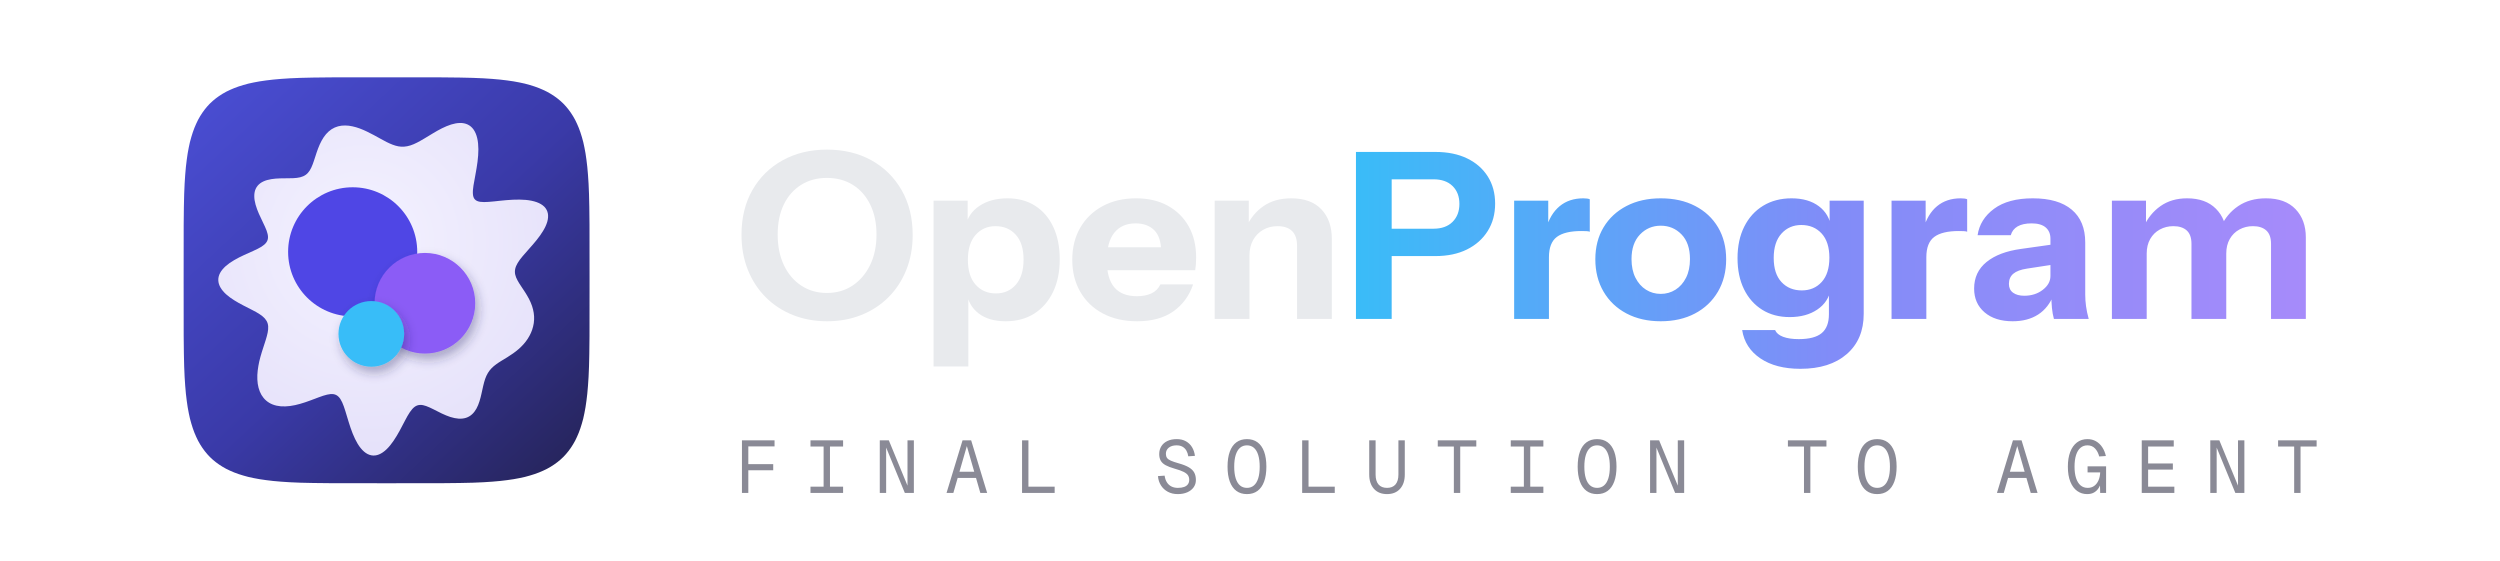
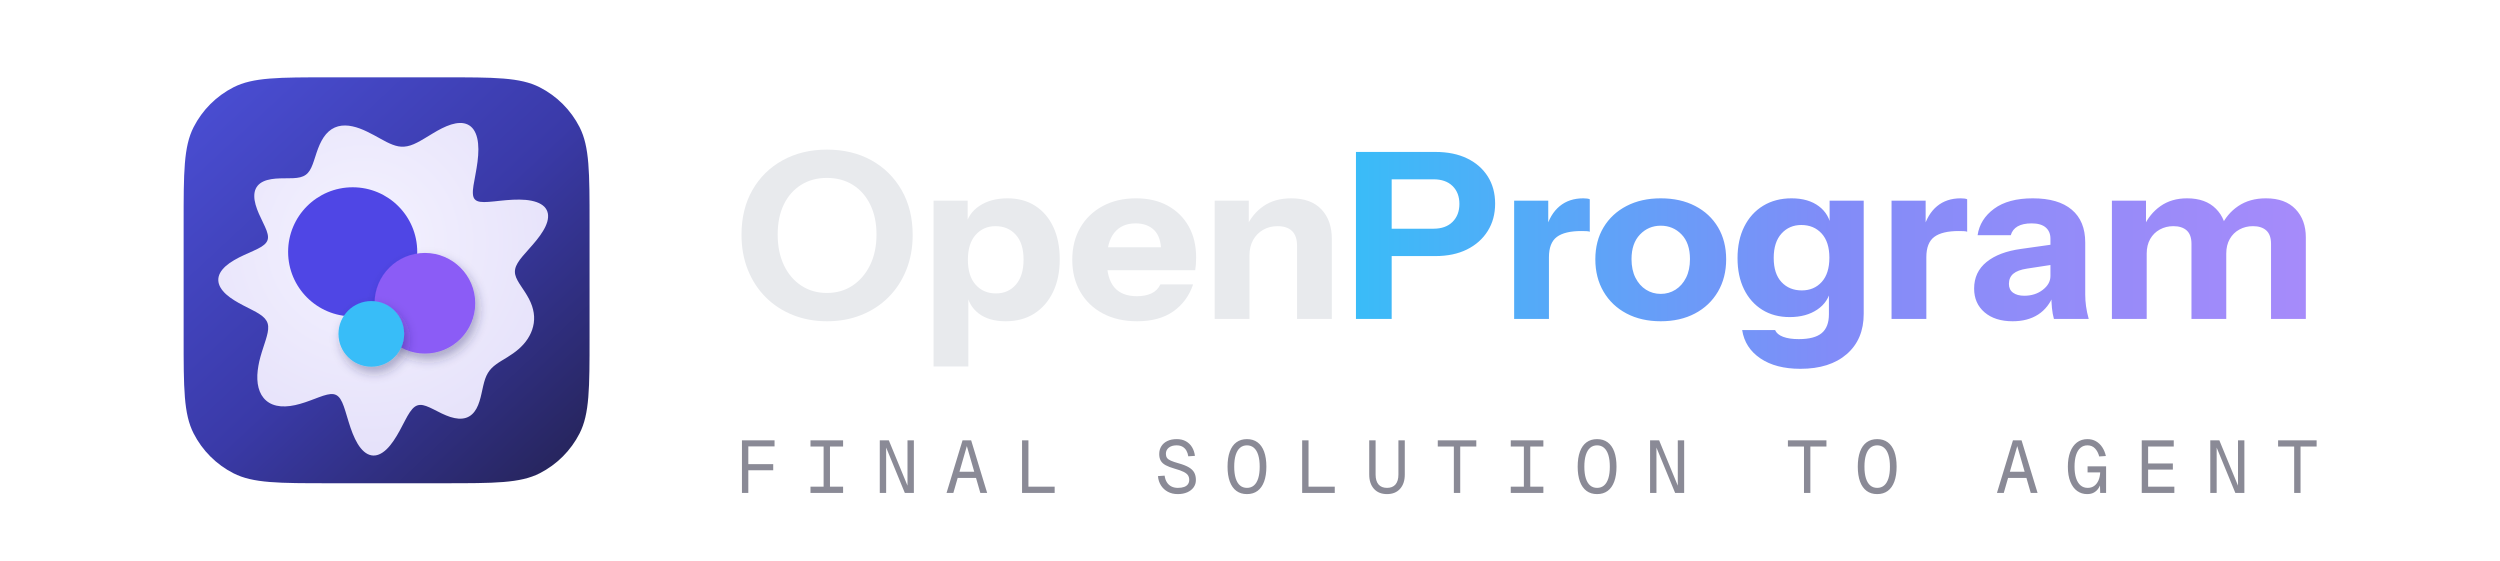
<svg xmlns="http://www.w3.org/2000/svg" width="776" height="174" viewBox="0 33 776 174" role="img" aria-label="OpenProgram">
  <defs>
    <linearGradient id="op-dark-tile" x1="120" y1="90" x2="930" y2="960" gradientUnits="userSpaceOnUse">
      <stop offset="0" stop-color="#4B4FD6" />
      <stop offset="0.5" stop-color="#3A3AA8" />
      <stop offset="1" stop-color="#23214F" />
    </linearGradient>
    <radialGradient id="op-dark-cell" cx="112.7" cy="108.1" r="64.2" gradientUnits="userSpaceOnUse">
      <stop offset="0" stop-color="#F4F2FF" />
      <stop offset="1" stop-color="#E6E2FA" />
    </radialGradient>
    <filter id="op-dark-ds" x="-40%" y="-40%" width="180%" height="180%">
      <feDropShadow dx="0.92" dy="1.83" stdDeviation="1.68" flood-color="#2a2560" flood-opacity="0.35" />
    </filter>
    <linearGradient id="op-dark-wm" x1="417.3" y1="0" x2="719.6" y2="0" gradientUnits="userSpaceOnUse">
      <stop offset="0" stop-color="#38BDF8" />
      <stop offset="0.5" stop-color="#818CF8" />
      <stop offset="1" stop-color="#A78BFA" />
    </linearGradient>
  </defs>
-   <path d="M924.0 512.0 L923.9 624.8 L923.5 660.9 L922.9 687.0 L922.0 708.2 L920.8 726.3 L919.4 742.2 L917.7 756.5 L915.8 769.6 L913.6 781.5 L911.2 792.6 L908.4 802.8 L905.4 812.4 L902.1 821.4 L898.5 829.8 L894.7 837.7 L890.5 845.1 L886.0 852.1 L881.2 858.7 L876.1 864.9 L870.7 870.7 L864.9 876.1 L858.7 881.2 L852.1 886.0 L845.1 890.5 L837.7 894.7 L829.8 898.5 L821.4 902.1 L812.4 905.4 L802.8 908.4 L792.6 911.2 L781.5 913.6 L769.6 915.8 L756.5 917.7 L742.2 919.4 L726.3 920.8 L708.2 922.0 L687.0 922.9 L660.9 923.5 L624.8 923.9 L512.0 924.0 L399.2 923.9 L363.1 923.5 L337.0 922.9 L315.8 922.0 L297.7 920.8 L281.8 919.4 L267.5 917.7 L254.4 915.8 L242.5 913.6 L231.4 911.2 L221.2 908.4 L211.6 905.4 L202.6 902.1 L194.2 898.5 L186.3 894.7 L178.9 890.5 L171.9 886.0 L165.3 881.2 L159.1 876.1 L153.3 870.7 L147.9 864.9 L142.8 858.7 L138.0 852.1 L133.5 845.1 L129.3 837.7 L125.5 829.8 L121.9 821.4 L118.6 812.4 L115.6 802.8 L112.8 792.6 L110.4 781.5 L108.2 769.6 L106.3 756.5 L104.6 742.2 L103.2 726.3 L102.0 708.2 L101.1 687.0 L100.5 660.9 L100.1 624.8 L100.0 512.0 L100.1 399.2 L100.5 363.1 L101.1 337.0 L102.0 315.8 L103.2 297.7 L104.6 281.8 L106.3 267.5 L108.2 254.4 L110.4 242.5 L112.8 231.4 L115.6 221.2 L118.6 211.6 L121.9 202.6 L125.5 194.2 L129.3 186.3 L133.5 178.9 L138.0 171.9 L142.8 165.3 L147.9 159.1 L153.3 153.3 L159.1 147.9 L165.3 142.8 L171.9 138.0 L178.9 133.5 L186.3 129.3 L194.2 125.5 L202.6 121.9 L211.6 118.6 L221.2 115.6 L231.4 112.8 L242.5 110.4 L254.4 108.2 L267.5 106.3 L281.8 104.6 L297.7 103.2 L315.8 102.0 L337.0 101.1 L363.1 100.5 L399.2 100.1 L512.0 100.0 L624.8 100.1 L660.9 100.5 L687.0 101.1 L708.2 102.0 L726.3 103.2 L742.2 104.6 L756.5 106.3 L769.6 108.2 L781.5 110.4 L792.6 112.8 L802.8 115.6 L812.4 118.6 L821.4 121.9 L829.8 125.5 L837.7 129.3 L845.1 133.5 L852.1 138.0 L858.7 142.8 L864.9 147.9 L870.7 153.3 L876.1 159.1 L881.2 165.3 L886.0 171.9 L890.5 178.9 L894.7 186.3 L898.5 194.2 L902.1 202.6 L905.4 211.6 L908.4 221.2 L911.2 231.4 L913.6 242.5 L915.8 254.4 L917.7 267.5 L919.4 281.8 L920.8 297.7 L922.0 315.8 L922.9 337.0 L923.5 363.1 L923.9 399.2Z" transform="translate(41.709 41.709) scale(0.15291)" fill="url(#op-dark-tile)" />
+   <path d="M627.36 100c103.83 0 155.75 0 195.41 20.21a185.4 185.4 0 0 1 81.02 81.02c20.21 39.66 20.21 91.58 20.21 195.41L924 627.36c0 103.83 0 155.75 -20.21 195.41a185.4 185.4 0 0 1 -81.02 81.02c-39.66 20.21 -91.58 20.21 -195.41 20.21L396.64 924c-103.83 0 -155.75 0 -195.41 -20.21a185.4 185.4 0 0 1 -81.02 -81.02c-20.21 -39.66 -20.21 -91.58 -20.21 -195.41L100 396.64c0 -103.83 0 -155.75 20.21 -195.41a185.4 185.4 0 0 1 81.02 -81.02c39.66 -20.21 91.58 -20.21 195.41 -20.21Z" transform="translate(41.709 41.709) scale(0.15291)" fill="url(#op-dark-tile)" />
  <path d="M166.56 107.52C165.82 108.45 165.03 109.34 164.28 110.18C163.53 111.02 162.82 111.82 162.20 112.56C161.58 113.30 161.06 113.99 160.68 114.64C160.29 115.30 160.03 115.91 159.91 116.51C159.79 117.10 159.80 117.68 159.93 118.26C160.06 118.83 160.30 119.41 160.62 120.00C160.93 120.59 161.32 121.20 161.74 121.82C162.15 122.45 162.59 123.10 163.02 123.76C163.45 124.43 163.85 125.12 164.22 125.82C164.58 126.52 164.89 127.24 165.14 127.96C165.38 128.68 165.56 129.40 165.67 130.13C165.78 130.85 165.82 131.56 165.78 132.27C165.75 132.97 165.65 133.67 165.48 134.34C165.32 135.02 165.09 135.67 164.81 136.31C164.53 136.95 164.19 137.56 163.81 138.15C163.43 138.74 163.00 139.30 162.53 139.83C162.05 140.36 161.54 140.87 161.00 141.34C160.46 141.82 159.88 142.26 159.29 142.68C158.70 143.10 158.09 143.50 157.48 143.88C156.87 144.25 156.26 144.62 155.67 144.98C155.09 145.34 154.52 145.70 154.00 146.09C153.47 146.47 152.99 146.88 152.56 147.32C152.13 147.77 151.75 148.26 151.43 148.80C151.10 149.34 150.83 149.94 150.60 150.60C150.37 151.26 150.18 151.98 150.00 152.74C149.82 153.50 149.66 154.31 149.47 155.12C149.29 155.94 149.09 156.77 148.83 157.57C148.58 158.37 148.27 159.14 147.89 159.83C147.51 160.52 147.05 161.12 146.51 161.61C145.97 162.10 145.35 162.47 144.65 162.69C143.95 162.91 143.18 163.00 142.36 162.95C141.54 162.89 140.67 162.71 139.78 162.43C138.90 162.14 138.00 161.76 137.13 161.35C136.25 160.93 135.39 160.48 134.59 160.07C133.78 159.67 133.02 159.30 132.31 159.05C131.61 158.79 130.96 158.66 130.37 158.69C129.77 158.71 129.22 158.91 128.71 159.28C128.19 159.66 127.71 160.22 127.22 160.94C126.73 161.66 126.24 162.54 125.73 163.52C125.21 164.49 124.67 165.57 124.08 166.65C123.49 167.73 122.86 168.81 122.17 169.81C121.49 170.81 120.76 171.72 120.00 172.45C119.24 173.18 118.44 173.74 117.64 174.06C116.84 174.39 116.03 174.48 115.25 174.33C114.46 174.18 113.71 173.79 113.00 173.18C112.29 172.57 111.64 171.76 111.04 170.79C110.45 169.82 109.93 168.71 109.46 167.55C108.99 166.38 108.59 165.16 108.22 163.97C107.85 162.78 107.52 161.63 107.20 160.60C106.88 159.56 106.56 158.64 106.21 157.88C105.86 157.12 105.49 156.53 105.04 156.11C104.60 155.69 104.10 155.44 103.52 155.35C102.93 155.26 102.27 155.32 101.52 155.50C100.78 155.67 99.95 155.95 99.05 156.28C98.16 156.61 97.20 156.99 96.20 157.35C95.21 157.72 94.17 158.07 93.14 158.36C92.10 158.66 91.06 158.89 90.06 159.02C89.06 159.15 88.09 159.19 87.18 159.12C86.27 159.04 85.43 158.86 84.66 158.56C83.90 158.27 83.22 157.86 82.64 157.36C82.05 156.86 81.56 156.26 81.16 155.59C80.77 154.91 80.46 154.16 80.25 153.35C80.04 152.54 79.92 151.68 79.88 150.78C79.84 149.89 79.88 148.96 79.99 148.02C80.10 147.07 80.27 146.12 80.48 145.17C80.70 144.23 80.96 143.29 81.24 142.38C81.52 141.47 81.81 140.58 82.09 139.74C82.37 138.89 82.63 138.09 82.83 137.33C83.03 136.58 83.18 135.88 83.23 135.23C83.29 134.58 83.25 133.98 83.09 133.43C82.93 132.88 82.65 132.38 82.24 131.90C81.83 131.43 81.29 130.99 80.63 130.55C79.97 130.11 79.19 129.68 78.33 129.24C77.47 128.79 76.53 128.33 75.57 127.83C74.62 127.34 73.64 126.80 72.72 126.22C71.80 125.65 70.94 125.02 70.20 124.36C69.47 123.69 68.86 122.98 68.44 122.25C68.02 121.52 67.78 120.76 67.76 120.00C67.73 119.24 67.92 118.48 68.31 117.74C68.70 117.01 69.29 116.30 70.03 115.63C70.78 114.96 71.67 114.34 72.65 113.77C73.62 113.19 74.67 112.67 75.71 112.19C76.75 111.71 77.77 111.27 78.70 110.84C79.63 110.42 80.47 110.01 81.14 109.59C81.82 109.16 82.34 108.72 82.68 108.23C83.03 107.75 83.19 107.21 83.19 106.60C83.18 105.99 83.02 105.32 82.75 104.57C82.47 103.82 82.09 103.00 81.66 102.12C81.24 101.25 80.79 100.32 80.37 99.37C79.96 98.42 79.59 97.46 79.33 96.52C79.07 95.58 78.92 94.67 78.93 93.83C78.93 92.99 79.08 92.23 79.39 91.57C79.70 90.90 80.17 90.35 80.77 89.90C81.37 89.46 82.11 89.12 82.92 88.89C83.74 88.66 84.64 88.52 85.56 88.44C86.49 88.37 87.43 88.35 88.35 88.35C89.26 88.34 90.15 88.35 90.96 88.31C91.78 88.27 92.52 88.19 93.17 88.03C93.83 87.87 94.40 87.62 94.89 87.27C95.38 86.93 95.79 86.47 96.14 85.92C96.49 85.37 96.79 84.72 97.06 83.99C97.34 83.27 97.59 82.47 97.86 81.64C98.12 80.82 98.40 79.96 98.72 79.12C99.04 78.28 99.40 77.46 99.81 76.70C100.22 75.94 100.69 75.24 101.21 74.63C101.73 74.03 102.31 73.52 102.93 73.11C103.56 72.71 104.23 72.41 104.93 72.22C105.64 72.03 106.37 71.94 107.12 71.95C107.88 71.95 108.64 72.05 109.41 72.22C110.17 72.38 110.94 72.61 111.69 72.89C112.45 73.17 113.20 73.50 113.92 73.85C114.65 74.19 115.36 74.57 116.06 74.94C116.75 75.31 117.43 75.69 118.08 76.05C118.74 76.42 119.38 76.76 120.00 77.08C120.62 77.39 121.23 77.67 121.84 77.90C122.44 78.13 123.04 78.31 123.64 78.42C124.24 78.53 124.84 78.57 125.46 78.52C126.08 78.48 126.72 78.35 127.38 78.14C128.05 77.93 128.74 77.63 129.48 77.25C130.21 76.88 130.99 76.43 131.81 75.94C132.62 75.45 133.49 74.91 134.39 74.38C135.28 73.84 136.22 73.31 137.17 72.83C138.12 72.36 139.08 71.95 140.03 71.65C140.97 71.36 141.90 71.18 142.77 71.17C143.64 71.15 144.45 71.31 145.17 71.65C145.89 71.99 146.51 72.52 147.01 73.23C147.50 73.94 147.88 74.83 148.12 75.86C148.37 76.89 148.48 78.07 148.49 79.32C148.49 80.57 148.39 81.90 148.22 83.23C148.05 84.55 147.82 85.88 147.59 87.12C147.36 88.37 147.13 89.54 146.97 90.57C146.81 91.60 146.73 92.49 146.79 93.21C146.84 93.94 147.03 94.50 147.40 94.89C147.77 95.29 148.31 95.53 149.03 95.64C149.76 95.75 150.67 95.74 151.72 95.66C152.77 95.59 153.97 95.45 155.26 95.31C156.54 95.18 157.90 95.05 159.26 94.99C160.61 94.93 161.96 94.94 163.21 95.05C164.46 95.17 165.61 95.40 166.59 95.75C167.56 96.10 168.37 96.58 168.96 97.17C169.54 97.77 169.91 98.47 170.06 99.27C170.20 100.06 170.13 100.93 169.87 101.85C169.60 102.77 169.15 103.73 168.57 104.68C168.00 105.64 167.30 106.60 166.56 107.52Z" fill="url(#op-dark-cell)" />
  <circle cx="109.47" cy="111.17" r="20.04" fill="#4F46E5" />
  <circle cx="131.89" cy="127.13" r="15.62" fill="#8B5CF6" filter="url(#op-dark-ds)" />
  <circle cx="115.25" cy="136.64" r="10.19" fill="#38BDF8" filter="url(#op-dark-ds)" />
  <path d="M256.728 132.72Q250.968 132.72 246.108 130.776Q241.248 128.832 237.684 125.268Q234.12 121.704 232.14 116.772Q230.16 111.84 230.16 105.864Q230.16 97.944 233.544 92.004Q236.928 86.064 242.94 82.752Q248.952 79.44 256.656 79.44Q264.504 79.44 270.48 82.752Q276.456 86.064 279.876 92.04Q283.296 98.016 283.296 105.936Q283.296 111.84 281.316 116.772Q279.336 121.704 275.772 125.268Q272.208 128.832 267.348 130.776Q262.488 132.72 256.728 132.72ZM256.656 123.936Q261.192 123.936 264.648 121.632Q268.104 119.328 270.084 115.26Q272.064 111.192 272.064 105.792Q272.064 100.464 270.12 96.504Q268.176 92.544 264.72 90.384Q261.264 88.224 256.656 88.224Q252.12 88.224 248.664 90.384Q245.208 92.544 243.3 96.468Q241.392 100.392 241.392 105.792Q241.392 111.264 243.336 115.332Q245.28 119.4 248.736 121.668Q252.192 123.936 256.656 123.936ZM312.168 132.72Q306.912 132.72 303.744 130.272Q300.576 127.824 300.0 123.576L300.576 123.504V146.76H289.776V95.28H300.36V103.416L299.712 103.272Q300.504 99.24 304.032 96.9Q307.56 94.56 312.744 94.56Q317.712 94.56 321.348 96.9Q324.984 99.24 326.964 103.488Q328.944 107.736 328.944 113.496Q328.944 119.328 326.856 123.648Q324.768 127.968 321.024 130.344Q317.28 132.72 312.168 132.72ZM309.144 124.08Q312.96 124.08 315.336 121.344Q317.712 118.608 317.712 113.568Q317.712 108.528 315.3 105.864Q312.888 103.2 309.0 103.2Q305.256 103.2 302.844 105.9Q300.432 108.6 300.432 113.64Q300.432 118.68 302.844 121.38Q305.256 124.08 309.144 124.08ZM352.992 132.72Q346.872 132.72 342.336 130.308Q337.8 127.896 335.316 123.576Q332.832 119.256 332.832 113.64Q332.832 107.952 335.316 103.668Q337.8 99.384 342.264 96.972Q346.728 94.56 352.632 94.56Q358.32 94.56 362.496 96.864Q366.672 99.168 368.976 103.272Q371.28 107.376 371.28 112.92Q371.28 114.072 371.208 115.044Q371.136 116.016 370.992 116.88H339.168V109.752H362.28L360.408 111.048Q360.408 106.584 358.284 104.46Q356.16 102.336 352.488 102.336Q348.24 102.336 345.9 105.216Q343.56 108.096 343.56 113.856Q343.56 119.472 345.9 122.208Q348.24 124.944 352.92 124.944Q355.512 124.944 357.384 124.08Q359.256 123.216 360.192 121.272H370.344Q368.544 126.6 364.188 129.66Q359.832 132.72 352.992 132.72ZM377.04 132.0V95.28H387.624V103.92H387.84V132.0ZM402.6 132.0V109.248Q402.6 106.224 401.052 104.712Q399.504 103.2 396.552 103.2Q394.032 103.2 392.052 104.352Q390.072 105.504 388.956 107.52Q387.84 109.536 387.84 112.272L386.904 103.416Q388.704 99.384 392.196 96.972Q395.688 94.56 400.8 94.56Q406.92 94.56 410.16 97.98Q413.4 101.4 413.4 107.16V132.0Z" fill="#E8EAED" />
  <path d="M420.888 132.0V80.16H445.512Q451.272 80.16 455.412 82.176Q459.552 84.192 461.82 87.792Q464.088 91.392 464.088 96.216Q464.088 101.04 461.784 104.712Q459.48 108.384 455.34 110.436Q451.2 112.488 445.512 112.488H429.672V103.992H444.936Q448.752 103.992 450.876 101.868Q453.0 99.744 453.0 96.288Q453.0 92.832 450.876 90.744Q448.752 88.656 444.936 88.656H431.976V132.0ZM469.992 132.0V95.28H480.576V103.92H480.792V132.0ZM480.792 112.848 479.856 104.136Q481.152 99.456 484.104 97.008Q487.056 94.56 491.448 94.56Q492.816 94.56 493.464 94.848V104.928Q493.104 104.784 492.456 104.748Q491.808 104.712 490.872 104.712Q485.688 104.712 483.24 106.548Q480.792 108.384 480.792 112.848ZM515.496 132.72Q509.448 132.72 504.876 130.308Q500.304 127.896 497.748 123.54Q495.192 119.184 495.192 113.496Q495.192 107.808 497.748 103.56Q500.304 99.312 504.876 96.936Q509.448 94.56 515.496 94.56Q521.616 94.56 526.188 96.936Q530.76 99.312 533.28 103.56Q535.8 107.808 535.8 113.496Q535.8 119.184 533.244 123.54Q530.688 127.896 526.116 130.308Q521.544 132.72 515.496 132.72ZM515.496 124.224Q518.016 124.224 520.068 122.928Q522.12 121.632 523.344 119.22Q524.568 116.808 524.568 113.424Q524.568 108.456 521.94 105.756Q519.312 103.056 515.496 103.056Q511.68 103.056 509.052 105.792Q506.424 108.528 506.424 113.424Q506.424 116.808 507.648 119.22Q508.872 121.632 510.924 122.928Q512.976 124.224 515.496 124.224ZM558.84 147.48Q551.208 147.48 546.42 144.24Q541.632 141.0 540.768 135.456H550.992Q551.568 136.824 553.476 137.544Q555.384 138.264 558.336 138.264Q563.232 138.264 565.464 136.392Q567.696 134.52 567.696 130.56V122.568L568.272 122.712Q567.552 126.744 564.096 129.084Q560.64 131.424 555.528 131.424Q550.632 131.424 546.996 129.156Q543.36 126.888 541.344 122.784Q539.328 118.68 539.328 113.136Q539.328 107.52 541.416 103.344Q543.504 99.168 547.284 96.864Q551.064 94.56 556.104 94.56Q561.288 94.56 564.564 97.008Q567.84 99.456 568.416 103.704L567.912 103.776V95.28H578.496V130.416Q578.496 138.336 573.24 142.908Q567.984 147.48 558.84 147.48ZM559.272 123.144Q563.088 123.144 565.464 120.516Q567.84 117.888 567.84 112.992Q567.84 108.096 565.428 105.468Q563.016 102.84 559.128 102.84Q555.384 102.84 552.972 105.504Q550.56 108.168 550.56 113.064Q550.56 117.96 552.972 120.552Q555.384 123.144 559.272 123.144ZM587.136 132.0V95.28H597.72V103.92H597.936V132.0ZM597.936 112.848 597.0 104.136Q598.296 99.456 601.248 97.008Q604.2 94.56 608.592 94.56Q609.96 94.56 610.608 94.848V104.928Q610.248 104.784 609.6 104.748Q608.952 104.712 608.016 104.712Q602.832 104.712 600.384 106.548Q597.936 108.384 597.936 112.848ZM637.536 132.0Q637.104 130.416 636.924 128.616Q636.744 126.816 636.744 124.44H636.456V107.088Q636.456 104.856 634.98 103.596Q633.504 102.336 630.624 102.336Q627.888 102.336 626.268 103.272Q624.648 104.208 624.144 106.008H613.848Q614.568 101.04 618.96 97.8Q623.352 94.56 630.984 94.56Q638.904 94.56 643.08 98.088Q647.256 101.616 647.256 108.24V124.44Q647.256 126.24 647.508 128.076Q647.76 129.912 648.336 132.0ZM624.72 132.72Q619.248 132.72 616.008 129.948Q612.768 127.176 612.768 122.568Q612.768 117.456 616.62 114.324Q620.472 111.192 627.384 110.256L638.112 108.744V115.008L629.184 116.376Q626.304 116.808 624.936 117.96Q623.568 119.112 623.568 121.128Q623.568 122.928 624.864 123.864Q626.16 124.8 628.32 124.8Q631.704 124.8 634.08 122.964Q636.456 121.128 636.456 118.68L637.464 124.44Q635.88 128.544 632.64 130.632Q629.4 132.72 624.72 132.72ZM655.536 132.0V95.28H666.12V103.92H666.336V132.0ZM680.232 132.0V108.672Q680.232 105.864 678.756 104.532Q677.28 103.2 674.616 103.2Q672.312 103.2 670.404 104.244Q668.496 105.288 667.416 107.196Q666.336 109.104 666.336 111.696L665.4 103.416Q667.2 99.384 670.62 96.972Q674.04 94.56 678.864 94.56Q684.624 94.56 687.828 97.8Q691.032 101.04 691.032 105.936V132.0ZM704.928 132.0V108.672Q704.928 105.864 703.452 104.532Q701.976 103.2 699.312 103.2Q697.008 103.2 695.1 104.244Q693.192 105.288 692.112 107.196Q691.032 109.104 691.032 111.696L689.376 103.416Q691.176 99.384 694.74 96.972Q698.304 94.56 703.344 94.56Q709.32 94.56 712.524 97.908Q715.728 101.256 715.728 106.656V132.0Z" fill="url(#op-dark-wm)" />
  <path d="M230.3 186.0V169.67H240.42V171.556H231.266L232.278 170.59V178.088L231.266 177.076H240.006V178.962H231.266L232.278 177.95V186.0ZM251.576 186.0V184.068H255.647V171.602H251.576V169.67H261.696V171.602H257.625V184.068H261.696V186.0ZM273.083 186.0V169.67H275.889L281.685 183.746V169.67H283.663V186.0H280.857L275.061 171.924V186.0ZM293.807 186.0 298.775 169.67H301.443L306.411 186.0H304.295L300.109 171.464L295.923 186.0ZM296.314 181.354 297.004 179.422H303.214L303.904 181.354ZM317.245 186.0V169.67H319.223V185.08L318.234 184.068H327.365V186.0ZM365.571 186.368Q363.846 186.368 362.512 185.655Q361.178 184.942 360.373 183.689Q359.568 182.435 359.43 180.779L361.5 180.641Q361.661 181.86 362.202 182.711Q362.742 183.562 363.605 183.999Q364.467 184.436 365.617 184.436Q366.767 184.436 367.549 184.149Q368.331 183.861 368.734 183.298Q369.136 182.734 369.136 181.952Q369.136 181.17 368.78 180.584Q368.423 179.997 367.446 179.491Q366.468 178.985 364.559 178.456Q362.857 177.973 361.811 177.398Q360.764 176.823 360.293 175.995Q359.821 175.167 359.821 173.948Q359.821 172.568 360.477 171.522Q361.132 170.475 362.351 169.888Q363.57 169.302 365.249 169.302Q366.928 169.302 368.124 169.981Q369.32 170.659 370.022 171.832Q370.723 173.005 370.907 174.5L368.837 174.638Q368.699 173.649 368.262 172.879Q367.825 172.108 367.066 171.671Q366.307 171.234 365.203 171.234Q363.685 171.234 362.788 171.959Q361.891 172.683 361.891 173.856Q361.891 174.615 362.225 175.11Q362.558 175.604 363.409 175.983Q364.26 176.363 365.801 176.8Q367.802 177.352 368.987 178.042Q370.171 178.732 370.689 179.686Q371.206 180.641 371.206 181.998Q371.206 183.286 370.493 184.275Q369.78 185.264 368.515 185.816Q367.25 186.368 365.571 186.368ZM387.055 186.368Q385.123 186.368 383.777 185.379Q382.432 184.39 381.73 182.481Q381.029 180.572 381.029 177.858Q381.029 175.098 381.73 173.189Q382.432 171.28 383.777 170.291Q385.123 169.302 387.055 169.302Q388.987 169.302 390.332 170.291Q391.678 171.28 392.379 173.189Q393.081 175.098 393.081 177.858Q393.081 180.572 392.379 182.481Q391.678 184.39 390.332 185.379Q388.987 186.368 387.055 186.368ZM387.055 184.436Q388.32 184.436 389.205 183.689Q390.091 182.941 390.551 181.469Q391.011 179.997 391.011 177.858Q391.011 175.719 390.551 174.236Q390.091 172.752 389.205 171.993Q388.32 171.234 387.055 171.234Q385.79 171.234 384.904 171.993Q384.019 172.752 383.559 174.236Q383.099 175.719 383.099 177.858Q383.099 179.997 383.559 181.469Q384.019 182.941 384.904 183.689Q385.79 184.436 387.055 184.436ZM404.191 186.0V169.67H406.169V185.08L405.18 184.068H414.311V186.0ZM430.527 186.368Q427.951 186.368 426.479 184.735Q425.007 183.102 425.007 180.296V169.67H426.985V180.296Q426.985 182.32 427.894 183.378Q428.802 184.436 430.527 184.436Q432.252 184.436 433.161 183.378Q434.069 182.32 434.069 180.296V169.67H436.047V180.296Q436.047 183.102 434.575 184.735Q433.103 186.368 430.527 186.368ZM451.275 186.0V171.602H446.284V169.67H458.244V171.602H453.253V186.0ZM468.94 186.0V184.068H473.011V171.602H468.94V169.67H479.06V171.602H474.989V184.068H479.06V186.0ZM495.736 186.368Q493.804 186.368 492.459 185.379Q491.113 184.39 490.412 182.481Q489.71 180.572 489.71 177.858Q489.71 175.098 490.412 173.189Q491.113 171.28 492.459 170.291Q493.804 169.302 495.736 169.302Q497.668 169.302 499.014 170.291Q500.359 171.28 501.061 173.189Q501.762 175.098 501.762 177.858Q501.762 180.572 501.061 182.481Q500.359 184.39 499.014 185.379Q497.668 186.368 495.736 186.368ZM495.736 184.436Q497.001 184.436 497.887 183.689Q498.772 182.941 499.232 181.469Q499.692 179.997 499.692 177.858Q499.692 175.719 499.232 174.236Q498.772 172.752 497.887 171.993Q497.001 171.234 495.736 171.234Q494.471 171.234 493.586 171.993Q492.7 172.752 492.24 174.236Q491.78 175.719 491.78 177.858Q491.78 179.997 492.24 181.469Q492.7 182.941 493.586 183.689Q494.471 184.436 495.736 184.436ZM512.183 186.0V169.67H514.989L520.785 183.746V169.67H522.763V186.0H519.957L514.161 171.924V186.0ZM559.956 186.0V171.602H554.965V169.67H566.925V171.602H561.934V186.0ZM582.682 186.368Q580.75 186.368 579.404 185.379Q578.059 184.39 577.357 182.481Q576.656 180.572 576.656 177.858Q576.656 175.098 577.357 173.189Q578.059 171.28 579.404 170.291Q580.75 169.302 582.682 169.302Q584.614 169.302 585.959 170.291Q587.305 171.28 588.006 173.189Q588.708 175.098 588.708 177.858Q588.708 180.572 588.006 182.481Q587.305 184.39 585.959 185.379Q584.614 186.368 582.682 186.368ZM582.682 184.436Q583.947 184.436 584.832 183.689Q585.718 182.941 586.178 181.469Q586.638 179.997 586.638 177.858Q586.638 175.719 586.178 174.236Q585.718 172.752 584.832 171.993Q583.947 171.234 582.682 171.234Q581.417 171.234 580.531 171.993Q579.646 172.752 579.186 174.236Q578.726 175.719 578.726 177.858Q578.726 179.997 579.186 181.469Q579.646 182.941 580.531 183.689Q581.417 184.436 582.682 184.436ZM619.853 186.0 624.821 169.67H627.489L632.457 186.0H630.341L626.155 171.464L621.969 186.0ZM622.36 181.354 623.05 179.422H629.26L629.95 181.354ZM647.845 186.368Q646.12 186.368 644.774 185.413Q643.429 184.459 642.647 182.561Q641.865 180.664 641.865 177.858Q641.865 175.213 642.589 173.304Q643.314 171.395 644.671 170.349Q646.028 169.302 647.937 169.302Q649.432 169.302 650.593 169.969Q651.755 170.636 652.537 171.82Q653.319 173.005 653.664 174.546L651.594 174.684Q651.203 173.166 650.294 172.2Q649.386 171.234 647.937 171.234Q646.672 171.234 645.775 172.005Q644.878 172.775 644.406 174.258Q643.935 175.742 643.935 177.858Q643.935 179.951 644.418 181.423Q644.901 182.895 645.809 183.666Q646.718 184.436 648.029 184.436Q649.202 184.436 650.041 183.827Q650.881 183.217 651.364 182.125Q651.847 181.032 651.893 179.629H647.983V177.743H653.733V186.0H651.893L651.801 182.136L652.353 182.32Q652.031 183.493 651.467 184.413Q650.904 185.333 650.018 185.851Q649.133 186.368 647.845 186.368ZM664.797 186.0V169.67H674.733V171.602H666.775V176.869H674.457V178.755H666.775V184.068H674.917V186.0ZM686.074 186.0V169.67H688.88L694.676 183.746V169.67H696.654V186.0H693.848L688.052 171.924V186.0ZM712.111 186.0V171.602H707.12V169.67H719.08V171.602H714.089V186.0Z" fill="#8A8A96" />
</svg>
